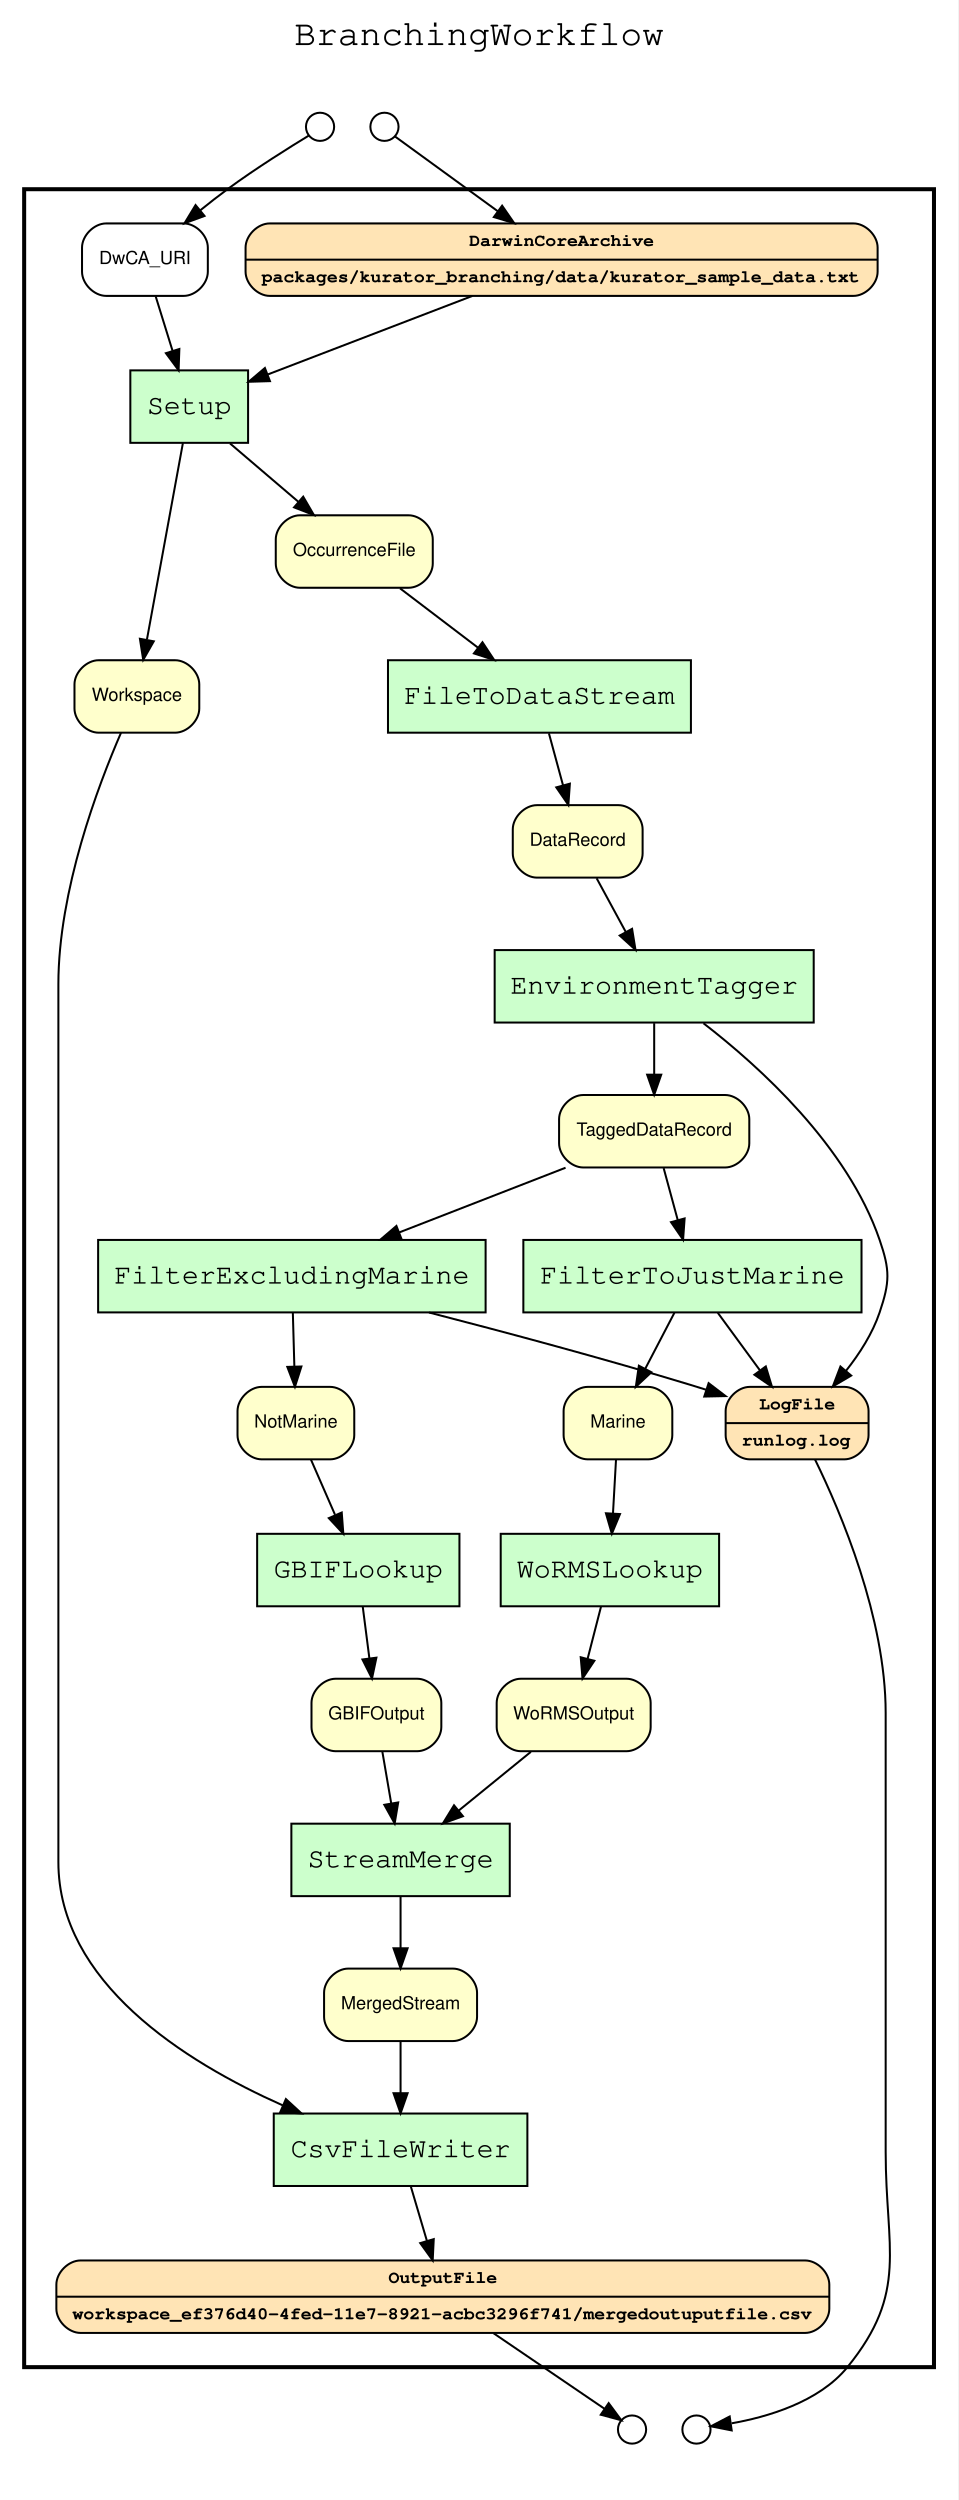
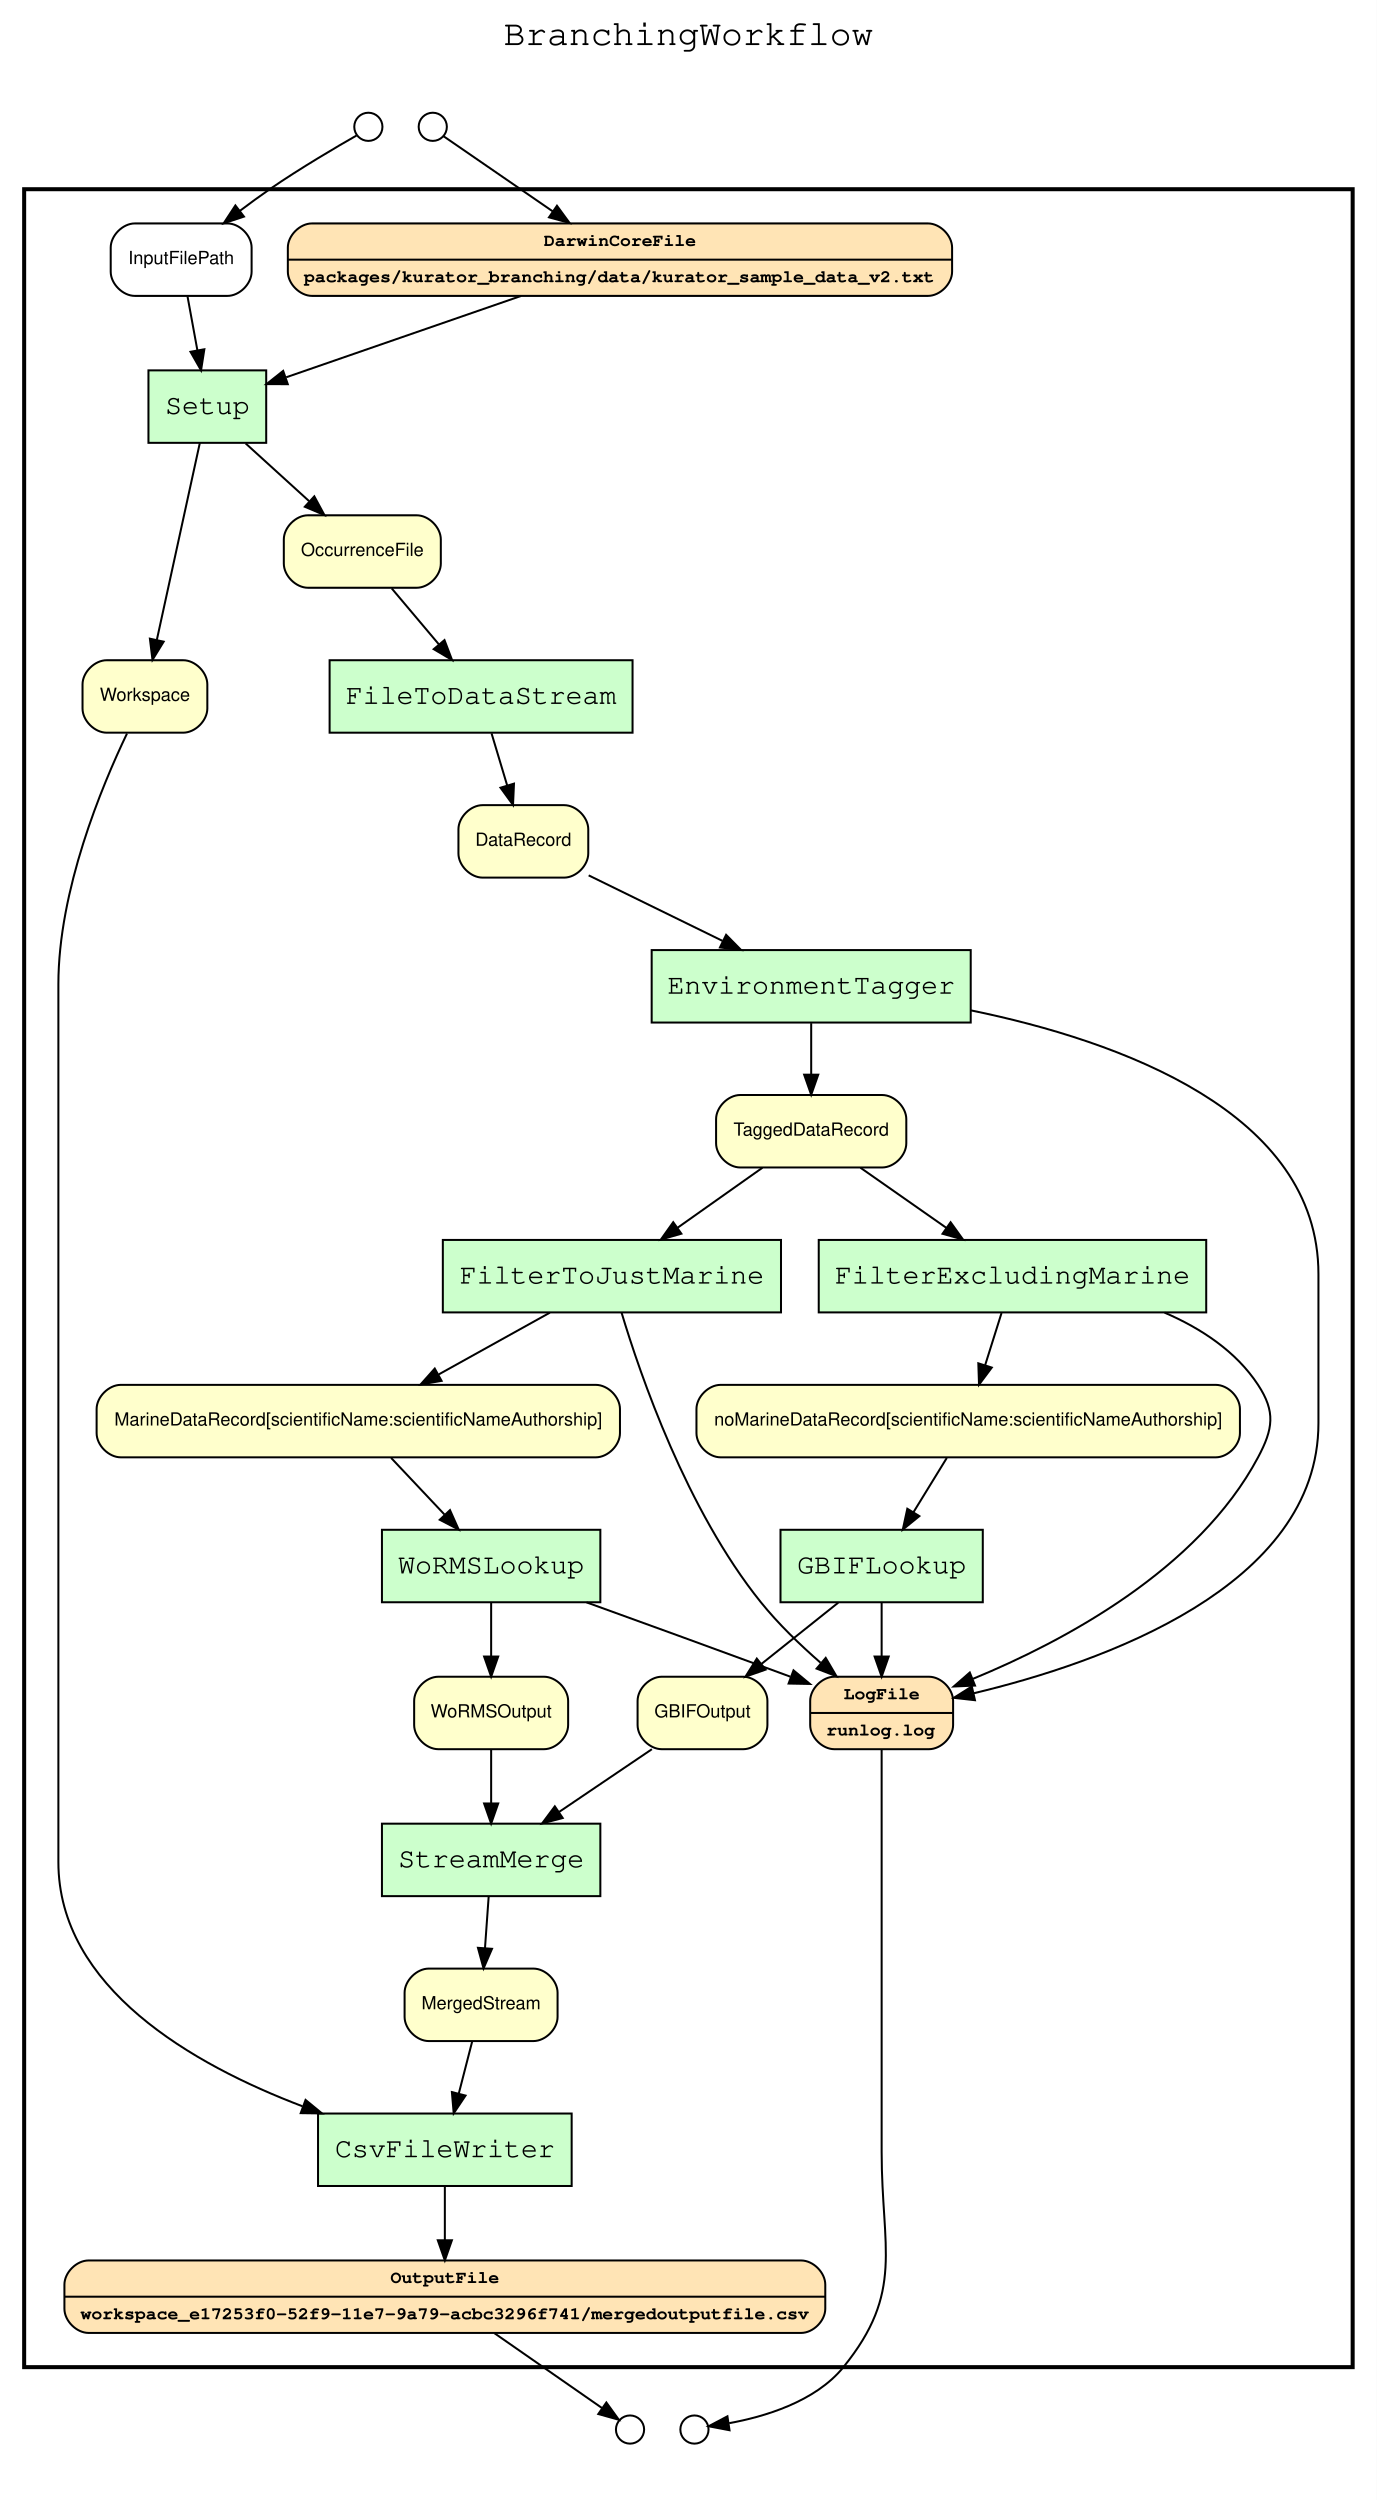
- <svg xmlns="http://www.w3.org/2000/svg" width="476pt" height="1242pt" viewBox="0.00 0.00 476.00 1242.00">
+ <svg xmlns="http://www.w3.org/2000/svg" width="684pt" height="1242pt" viewBox="0.00 0.00 684.00 1242.00">
  <g id="graph0" class="graph" transform="scale(1 1) rotate(0) translate(4 1238)">
-     <polygon fill="white" stroke="none" points="-4,4 -4,-1238 472,-1238 472,4 -4,4" />
-     <text text-anchor="middle" x="234" y="-1215.6" font-family="Courier,monospace" font-size="18.00">BranchingWorkflow</text>
+     <polygon fill="white" stroke="none" points="-4,4 -4,-1238 680,-1238 680,4 -4,4" />
+     <text text-anchor="middle" x="338" y="-1215.6" font-family="Courier,monospace" font-size="18.00">BranchingWorkflow</text>
+     <g id="clust1" class="cluster">
+       <polygon fill="none" stroke="black" stroke-width="2" points="8,-62 8,-1144 668,-1144 668,-62 8,-62" />
+     </g>
+     <g id="clust2" class="cluster">
+       <polygon fill="none" stroke="white" stroke-width="2" points="16,-70 16,-1136 660,-1136 660,-70 16,-70" />
+     </g>
+     <g id="clust3" class="cluster">
+       <polygon fill="none" stroke="white" stroke-width="2" points="156,-1152 156,-1198 234,-1198 234,-1152 156,-1152" />
+     </g>
+     <g id="clust4" class="cluster">
+       <polygon fill="none" stroke="white" stroke-width="2" points="164,-1160 164,-1190 226,-1190 226,-1160 164,-1160" />
+     </g>
    <g id="clust5" class="cluster">
-       <polygon fill="none" stroke="white" stroke-width="2" points="287,-8 287,-54 365,-54 365,-8 287,-8" />
+       <polygon fill="none" stroke="white" stroke-width="2" points="286,-8 286,-54 364,-54 364,-8 286,-8" />
    </g>
    <g id="clust6" class="cluster">
-       <polygon fill="none" stroke="white" stroke-width="2" points="295,-16 295,-46 357,-46 357,-16 295,-16" />
-     </g>
-     <g id="clust1" class="cluster">
-       <polygon fill="none" stroke="black" stroke-width="2" points="8,-62 8,-1144 460,-1144 460,-62 8,-62" />
-     </g>
-     <g id="clust2" class="cluster">
-       <polygon fill="none" stroke="white" stroke-width="2" points="16,-70 16,-1136 452,-1136 452,-70 16,-70" />
-     </g>
-     <g id="clust3" class="cluster">
-       <polygon fill="none" stroke="white" stroke-width="2" points="132,-1152 132,-1198 210,-1198 210,-1152 132,-1152" />
-     </g>
-     <g id="clust4" class="cluster">
-       <polygon fill="none" stroke="white" stroke-width="2" points="140,-1160 140,-1190 202,-1190 202,-1160 140,-1160" />
+       <polygon fill="none" stroke="white" stroke-width="2" points="294,-16 294,-46 356,-46 356,-16 294,-16" />
    </g>
    <g id="node1" class="node">
-       <polygon fill="#ccffcc" stroke="black" points="119.25,-1054 60.75,-1054 60.75,-1018 119.25,-1018 119.25,-1054" />
-       <text text-anchor="middle" x="90" y="-1032.3" font-family="Courier,monospace" font-size="14.00">Setup</text>
+       <polygon fill="#ccffcc" stroke="black" points="128.25,-1054 69.75,-1054 69.75,-1018 128.25,-1018 128.25,-1054" />
+       <text text-anchor="middle" x="99" y="-1032.3" font-family="Courier,monospace" font-size="14.00">Setup</text>
    </g>
    <g id="node11" class="node">
-       <path fill="#ffffcc" stroke="black" d="M83,-910C83,-910 45,-910 45,-910 39,-910 33,-904 33,-898 33,-898 33,-886 33,-886 33,-880 39,-874 45,-874 45,-874 83,-874 83,-874 89,-874 95,-880 95,-886 95,-886 95,-898 95,-898 95,-904 89,-910 83,-910" />
-       <text text-anchor="middle" x="64" y="-889.8" font-family="Helvetica,sans-Serif" font-size="9.00">Workspace</text>
+       <path fill="#ffffcc" stroke="black" d="M87,-910C87,-910 49,-910 49,-910 43,-910 37,-904 37,-898 37,-898 37,-886 37,-886 37,-880 43,-874 49,-874 49,-874 87,-874 87,-874 93,-874 99,-880 99,-886 99,-886 99,-898 99,-898 99,-904 93,-910 87,-910" />
+       <text text-anchor="middle" x="68" y="-889.8" font-family="Helvetica,sans-Serif" font-size="9.00">Workspace</text>
    </g>
    <g id="edge13" class="edge">
-       <path fill="none" stroke="black" d="M86.864,-1017.87C82.433,-993.67 74.292,-949.211 69.016,-920.393" />
-       <polygon fill="black" stroke="black" points="72.391,-919.395 67.147,-910.189 65.506,-920.656 72.391,-919.395" />
+       <path fill="none" stroke="black" d="M95.261,-1017.87C89.954,-993.564 80.186,-948.819 73.897,-920.013" />
+       <polygon fill="black" stroke="black" points="77.305,-919.213 71.753,-910.189 70.466,-920.706 77.305,-919.213" />
    </g>
    <g id="node12" class="node">
-       <path fill="#ffffcc" stroke="black" d="M199,-982C199,-982 145,-982 145,-982 139,-982 133,-976 133,-970 133,-970 133,-958 133,-958 133,-952 139,-946 145,-946 145,-946 199,-946 199,-946 205,-946 211,-952 211,-958 211,-958 211,-970 211,-970 211,-976 205,-982 199,-982" />
-       <text text-anchor="middle" x="172" y="-961.8" font-family="Helvetica,sans-Serif" font-size="9.00">OccurrenceFile</text>
+       <path fill="#ffffcc" stroke="black" d="M203,-982C203,-982 149,-982 149,-982 143,-982 137,-976 137,-970 137,-970 137,-958 137,-958 137,-952 143,-946 149,-946 149,-946 203,-946 203,-946 209,-946 215,-952 215,-958 215,-958 215,-970 215,-970 215,-976 209,-982 203,-982" />
+       <text text-anchor="middle" x="176" y="-961.8" font-family="Helvetica,sans-Serif" font-size="9.00">OccurrenceFile</text>
    </g>
    <g id="edge14" class="edge">
-       <path fill="none" stroke="black" d="M110.27,-1017.7C120.498,-1008.97 133.061,-998.24 144.178,-988.75" />
-       <polygon fill="black" stroke="black" points="146.63,-991.259 151.963,-982.104 142.085,-985.935 146.63,-991.259" />
+       <path fill="none" stroke="black" d="M118.034,-1017.7C127.545,-1009.05 139.207,-998.449 149.57,-989.027" />
+       <polygon fill="black" stroke="black" points="152.14,-991.421 157.185,-982.104 147.431,-986.241 152.14,-991.421" />
    </g>
    <g id="node2" class="node">
-       <polygon fill="#ccffcc" stroke="black" points="339.25,-910 188.75,-910 188.75,-874 339.25,-874 339.25,-910" />
-       <text text-anchor="middle" x="264" y="-888.3" font-family="Courier,monospace" font-size="14.00">FileToDataStream</text>
+       <polygon fill="#ccffcc" stroke="black" points="310.25,-910 159.75,-910 159.75,-874 310.25,-874 310.25,-910" />
+       <text text-anchor="middle" x="235" y="-888.3" font-family="Courier,monospace" font-size="14.00">FileToDataStream</text>
    </g>
    <g id="node13" class="node">
-       <path fill="#ffffcc" stroke="black" d="M303.25,-838C303.25,-838 262.75,-838 262.75,-838 256.75,-838 250.75,-832 250.75,-826 250.75,-826 250.75,-814 250.75,-814 250.75,-808 256.75,-802 262.75,-802 262.75,-802 303.25,-802 303.25,-802 309.25,-802 315.25,-808 315.25,-814 315.25,-814 315.25,-826 315.25,-826 315.25,-832 309.25,-838 303.25,-838" />
-       <text text-anchor="middle" x="283" y="-817.8" font-family="Helvetica,sans-Serif" font-size="9.00">DataRecord</text>
+       <path fill="#ffffcc" stroke="black" d="M276.25,-838C276.25,-838 235.75,-838 235.75,-838 229.75,-838 223.75,-832 223.75,-826 223.75,-826 223.75,-814 223.75,-814 223.75,-808 229.75,-802 235.75,-802 235.75,-802 276.25,-802 276.25,-802 282.25,-802 288.25,-808 288.25,-814 288.25,-814 288.25,-826 288.25,-826 288.25,-832 282.25,-838 276.25,-838" />
+       <text text-anchor="middle" x="256" y="-817.8" font-family="Helvetica,sans-Serif" font-size="9.00">DataRecord</text>
    </g>
    <g id="edge15" class="edge">
-       <path fill="none" stroke="black" d="M268.697,-873.697C270.813,-865.898 273.362,-856.509 275.718,-847.829" />
-       <polygon fill="black" stroke="black" points="279.116,-848.672 278.357,-838.104 272.36,-846.838 279.116,-848.672" />
+       <path fill="none" stroke="black" d="M240.191,-873.697C242.531,-865.898 245.347,-856.509 247.951,-847.829" />
+       <polygon fill="black" stroke="black" points="251.348,-848.688 250.869,-838.104 244.643,-846.677 251.348,-848.688" />
    </g>
    <g id="node3" class="node">
-       <polygon fill="#ccffcc" stroke="black" points="400.25,-766 241.75,-766 241.75,-730 400.25,-730 400.25,-766" />
-       <text text-anchor="middle" x="321" y="-744.3" font-family="Courier,monospace" font-size="14.00">EnvironmentTagger</text>
+       <polygon fill="#ccffcc" stroke="black" points="478.25,-766 319.75,-766 319.75,-730 478.25,-730 478.25,-766" />
+       <text text-anchor="middle" x="399" y="-744.3" font-family="Courier,monospace" font-size="14.00">EnvironmentTagger</text>
    </g>
    <g id="node14" class="node">
-       <path fill="#ffffcc" stroke="black" d="M356.25,-694C356.25,-694 285.75,-694 285.75,-694 279.75,-694 273.75,-688 273.75,-682 273.75,-682 273.75,-670 273.75,-670 273.75,-664 279.75,-658 285.75,-658 285.75,-658 356.25,-658 356.25,-658 362.25,-658 368.25,-664 368.25,-670 368.25,-670 368.25,-682 368.25,-682 368.25,-688 362.25,-694 356.25,-694" />
-       <text text-anchor="middle" x="321" y="-673.8" font-family="Helvetica,sans-Serif" font-size="9.00">TaggedDataRecord</text>
+       <path fill="#ffffcc" stroke="black" d="M434.25,-694C434.25,-694 363.75,-694 363.75,-694 357.75,-694 351.75,-688 351.75,-682 351.75,-682 351.75,-670 351.75,-670 351.75,-664 357.75,-658 363.75,-658 363.75,-658 434.25,-658 434.25,-658 440.25,-658 446.25,-664 446.25,-670 446.25,-670 446.25,-682 446.25,-682 446.25,-688 440.25,-694 434.25,-694" />
+       <text text-anchor="middle" x="399" y="-673.8" font-family="Helvetica,sans-Serif" font-size="9.00">TaggedDataRecord</text>
    </g>
    <g id="edge17" class="edge">
-       <path fill="none" stroke="black" d="M321,-729.697C321,-721.983 321,-712.712 321,-704.112" />
-       <polygon fill="black" stroke="black" points="324.5,-704.104 321,-694.104 317.5,-704.104 324.5,-704.104" />
+       <path fill="none" stroke="black" d="M399,-729.697C399,-721.983 399,-712.712 399,-704.112" />
+       <polygon fill="black" stroke="black" points="402.5,-704.104 399,-694.104 395.5,-704.104 402.5,-704.104" />
    </g>
    <g id="node20" class="node">
-       <path fill="#ffe4b5" stroke="black" d="M368.5,-513C368.5,-513 415.5,-513 415.5,-513 421.5,-513 427.5,-519 427.5,-525 427.5,-525 427.5,-537 427.5,-537 427.5,-543 421.5,-549 415.5,-549 415.5,-549 368.5,-549 368.5,-549 362.5,-549 356.5,-543 356.5,-537 356.5,-537 356.5,-525 356.5,-525 356.5,-519 362.5,-513 368.5,-513" />
-       <text text-anchor="middle" x="392" y="-537.8" font-family="Courier,monospace" font-weight="bold" font-size="9.00">LogFile</text>
-       <polyline fill="none" stroke="black" points="356.5,-531 427.5,-531 " />
-       <text text-anchor="start" x="364.5" y="-519.8" font-family="Courier,monospace" font-weight="bold" font-size="9.00">runlog.log</text>
+       <path fill="#ffe4b5" stroke="black" d="M410.5,-369C410.5,-369 457.5,-369 457.5,-369 463.5,-369 469.5,-375 469.5,-381 469.5,-381 469.5,-393 469.5,-393 469.5,-399 463.5,-405 457.5,-405 457.5,-405 410.5,-405 410.5,-405 404.5,-405 398.5,-399 398.5,-393 398.5,-393 398.5,-381 398.5,-381 398.5,-375 404.5,-369 410.5,-369" />
+       <text text-anchor="middle" x="434" y="-393.8" font-family="Courier,monospace" font-weight="bold" font-size="9.00">LogFile</text>
+       <polyline fill="none" stroke="black" points="398.5,-387 469.5,-387 " />
+       <text text-anchor="start" x="406.5" y="-375.8" font-family="Courier,monospace" font-weight="bold" font-size="9.00">runlog.log</text>
    </g>
    <g id="edge16" class="edge">
-       <path fill="none" stroke="black" d="M345.477,-729.641C373.327,-708.134 417.019,-668.578 433,-622 438.193,-606.866 438.104,-601.164 433,-586 429.471,-575.517 423.009,-565.454 416.242,-556.915" />
-       <polygon fill="black" stroke="black" points="418.875,-554.609 409.747,-549.232 413.53,-559.128 418.875,-554.609" />
+       <path fill="none" stroke="black" d="M478.388,-736.039C552.255,-720.841 651,-685.474 651,-605 651,-605 651,-605 651,-531 651,-449.629 543.299,-411.936 479.647,-396.765" />
+       <polygon fill="black" stroke="black" points="480.362,-393.338 469.833,-394.52 478.801,-400.162 480.362,-393.338" />
    </g>
    <g id="node4" class="node">
-       <polygon fill="#ccffcc" stroke="black" points="424,-622 256,-622 256,-586 424,-586 424,-622" />
-       <text text-anchor="middle" x="340" y="-600.3" font-family="Courier,monospace" font-size="14.00">FilterToJustMarine</text>
+       <polygon fill="#ccffcc" stroke="black" points="384,-622 216,-622 216,-586 384,-586 384,-622" />
+       <text text-anchor="middle" x="300" y="-600.3" font-family="Courier,monospace" font-size="14.00">FilterToJustMarine</text>
    </g>
    <g id="node15" class="node">
-       <path fill="#ffffcc" stroke="black" d="M318,-549C318,-549 288,-549 288,-549 282,-549 276,-543 276,-537 276,-537 276,-525 276,-525 276,-519 282,-513 288,-513 288,-513 318,-513 318,-513 324,-513 330,-519 330,-525 330,-525 330,-537 330,-537 330,-543 324,-549 318,-549" />
-       <text text-anchor="middle" x="303" y="-528.8" font-family="Helvetica,sans-Serif" font-size="9.00">Marine</text>
+       <path fill="#ffffcc" stroke="black" d="M292,-550C292,-550 56,-550 56,-550 50,-550 44,-544 44,-538 44,-538 44,-526 44,-526 44,-520 50,-514 56,-514 56,-514 292,-514 292,-514 298,-514 304,-520 304,-526 304,-526 304,-538 304,-538 304,-544 298,-550 292,-550" />
+       <text text-anchor="middle" x="174" y="-529.8" font-family="Helvetica,sans-Serif" font-size="9.00">MarineDataRecord[scientificName:scientificNameAuthorship]</text>
    </g>
    <g id="edge19" class="edge">
-       <path fill="none" stroke="black" d="M331.043,-585.813C326.68,-577.441 321.342,-567.197 316.499,-557.903" />
-       <polygon fill="black" stroke="black" points="319.599,-556.279 311.874,-549.029 313.392,-559.514 319.599,-556.279" />
+       <path fill="none" stroke="black" d="M269.177,-585.876C252.55,-576.639 231.835,-565.131 213.981,-555.212" />
+       <polygon fill="black" stroke="black" points="215.383,-551.987 204.942,-550.19 211.983,-558.106 215.383,-551.987" />
    </g>
    <g id="edge18" class="edge">
-       <path fill="none" stroke="black" d="M352.588,-585.813C358.847,-577.266 366.535,-566.769 373.454,-557.323" />
-       <polygon fill="black" stroke="black" points="376.443,-559.165 379.528,-549.029 370.796,-555.028 376.443,-559.165" />
+       <path fill="none" stroke="black" d="M304.763,-585.984C314.097,-554.863 337.154,-487.768 374,-442 382.668,-431.233 393.563,-420.747 403.683,-411.923" />
+       <polygon fill="black" stroke="black" points="406.213,-414.367 411.575,-405.23 401.685,-409.029 406.213,-414.367" />
    </g>
    <g id="node5" class="node">
-       <polygon fill="#ccffcc" stroke="black" points="237.25,-622 44.75,-622 44.75,-586 237.25,-586 237.25,-622" />
-       <text text-anchor="middle" x="141" y="-600.3" font-family="Courier,monospace" font-size="14.00">FilterExcludingMarine</text>
+       <polygon fill="#ccffcc" stroke="black" points="595.25,-622 402.75,-622 402.75,-586 595.25,-586 595.25,-622" />
+       <text text-anchor="middle" x="499" y="-600.3" font-family="Courier,monospace" font-size="14.00">FilterExcludingMarine</text>
    </g>
    <g id="node16" class="node">
-       <path fill="#ffffcc" stroke="black" d="M160,-549C160,-549 126,-549 126,-549 120,-549 114,-543 114,-537 114,-537 114,-525 114,-525 114,-519 120,-513 126,-513 126,-513 160,-513 160,-513 166,-513 172,-519 172,-525 172,-525 172,-537 172,-537 172,-543 166,-549 160,-549" />
-       <text text-anchor="middle" x="143" y="-528.8" font-family="Helvetica,sans-Serif" font-size="9.00">NotMarine</text>
+       <path fill="#ffffcc" stroke="black" d="M600,-550C600,-550 354,-550 354,-550 348,-550 342,-544 342,-538 342,-538 342,-526 342,-526 342,-520 348,-514 354,-514 354,-514 600,-514 600,-514 606,-514 612,-520 612,-526 612,-526 612,-538 612,-538 612,-544 606,-550 600,-550" />
+       <text text-anchor="middle" x="477" y="-529.8" font-family="Helvetica,sans-Serif" font-size="9.00">noMarineDataRecord[scientificName:scientificNameAuthorship]</text>
    </g>
    <g id="edge21" class="edge">
-       <path fill="none" stroke="black" d="M141.484,-585.813C141.71,-577.789 141.985,-568.047 142.237,-559.069" />
-       <polygon fill="black" stroke="black" points="145.737,-559.123 142.52,-549.029 138.74,-558.926 145.737,-559.123" />
+       <path fill="none" stroke="black" d="M493.562,-585.697C491.111,-577.898 488.16,-568.509 485.432,-559.829" />
+       <polygon fill="black" stroke="black" points="488.713,-558.595 482.376,-550.104 482.035,-560.694 488.713,-558.595" />
    </g>
    <g id="edge20" class="edge">
-       <path fill="none" stroke="black" d="M209.126,-585.946C247.457,-576.056 296.093,-563.013 339,-550 341.57,-549.22 344.204,-548.399 346.856,-547.555" />
-       <polygon fill="black" stroke="black" points="348.042,-550.85 356.468,-544.426 345.875,-544.193 348.042,-550.85" />
+       <path fill="none" stroke="black" d="M574.537,-585.895C592.766,-578.037 610.108,-566.607 621,-550 629.775,-536.621 628.515,-528.125 621,-514 591.279,-458.137 524.539,-422.585 479.376,-403.967" />
+       <polygon fill="black" stroke="black" points="480.391,-400.603 469.806,-400.141 477.792,-407.103 480.391,-400.603" />
    </g>
    <g id="node6" class="node">
-       <polygon fill="#ccffcc" stroke="black" points="353.25,-476 244.75,-476 244.75,-440 353.25,-440 353.25,-476" />
-       <text text-anchor="middle" x="299" y="-454.3" font-family="Courier,monospace" font-size="14.00">WoRMSLookup</text>
+       <polygon fill="#ccffcc" stroke="black" points="294.25,-478 185.75,-478 185.75,-442 294.25,-442 294.25,-478" />
+       <text text-anchor="middle" x="240" y="-456.3" font-family="Courier,monospace" font-size="14.00">WoRMSLookup</text>
    </g>
    <g id="node17" class="node">
-       <path fill="#ffffcc" stroke="black" d="M307.25,-404C307.25,-404 254.75,-404 254.75,-404 248.75,-404 242.75,-398 242.75,-392 242.75,-392 242.75,-380 242.75,-380 242.75,-374 248.75,-368 254.75,-368 254.75,-368 307.25,-368 307.25,-368 313.25,-368 319.25,-374 319.25,-380 319.25,-380 319.25,-392 319.25,-392 319.25,-398 313.25,-404 307.25,-404" />
-       <text text-anchor="middle" x="281" y="-383.8" font-family="Helvetica,sans-Serif" font-size="9.00">WoRMSOutput</text>
+       <path fill="#ffffcc" stroke="black" d="M266.25,-405C266.25,-405 213.75,-405 213.75,-405 207.75,-405 201.75,-399 201.75,-393 201.75,-393 201.75,-381 201.75,-381 201.75,-375 207.75,-369 213.75,-369 213.75,-369 266.25,-369 266.25,-369 272.25,-369 278.25,-375 278.25,-381 278.25,-381 278.25,-393 278.25,-393 278.25,-399 272.25,-405 266.25,-405" />
+       <text text-anchor="middle" x="240" y="-384.8" font-family="Helvetica,sans-Serif" font-size="9.00">WoRMSOutput</text>
+     </g>
+     <g id="edge23" class="edge">
+       <path fill="none" stroke="black" d="M240,-441.813C240,-433.789 240,-424.047 240,-415.069" />
+       <polygon fill="black" stroke="black" points="243.5,-415.029 240,-405.029 236.5,-415.029 243.5,-415.029" />
    </g>
    <g id="edge22" class="edge">
-       <path fill="none" stroke="black" d="M294.551,-439.697C292.545,-431.898 290.131,-422.509 287.899,-413.829" />
-       <polygon fill="black" stroke="black" points="291.278,-412.918 285.398,-404.104 284.499,-414.661 291.278,-412.918" />
+       <path fill="none" stroke="black" d="M287.388,-441.94C315.977,-431.613 353.112,-418.135 386,-406 386.877,-405.676 387.762,-405.349 388.654,-405.019" />
+       <polygon fill="black" stroke="black" points="390.212,-408.174 398.367,-401.41 387.774,-401.612 390.212,-408.174" />
    </g>
    <g id="node7" class="node">
-       <polygon fill="#ccffcc" stroke="black" points="224.25,-476 123.75,-476 123.75,-440 224.25,-440 224.25,-476" />
-       <text text-anchor="middle" x="174" y="-454.3" font-family="Courier,monospace" font-size="14.00">GBIFLookup</text>
+       <polygon fill="#ccffcc" stroke="black" points="484.25,-478 383.75,-478 383.75,-442 484.25,-442 484.25,-478" />
+       <text text-anchor="middle" x="434" y="-456.3" font-family="Courier,monospace" font-size="14.00">GBIFLookup</text>
    </g>
    <g id="node18" class="node">
-       <path fill="#ffffcc" stroke="black" d="M203.25,-404C203.25,-404 162.75,-404 162.75,-404 156.75,-404 150.75,-398 150.75,-392 150.75,-392 150.75,-380 150.75,-380 150.75,-374 156.75,-368 162.75,-368 162.75,-368 203.25,-368 203.25,-368 209.25,-368 215.25,-374 215.25,-380 215.25,-380 215.25,-392 215.25,-392 215.25,-398 209.25,-404 203.25,-404" />
-       <text text-anchor="middle" x="183" y="-383.8" font-family="Helvetica,sans-Serif" font-size="9.00">GBIFOutput</text>
-     </g>
-     <g id="edge23" class="edge">
-       <path fill="none" stroke="black" d="M176.225,-439.697C177.217,-431.983 178.408,-422.712 179.514,-414.112" />
-       <polygon fill="black" stroke="black" points="182.997,-414.469 180.801,-404.104 176.054,-413.576 182.997,-414.469" />
+       <path fill="#ffffcc" stroke="black" d="M365.25,-405C365.25,-405 324.75,-405 324.75,-405 318.75,-405 312.75,-399 312.75,-393 312.75,-393 312.75,-381 312.75,-381 312.75,-375 318.75,-369 324.75,-369 324.75,-369 365.25,-369 365.25,-369 371.25,-369 377.25,-375 377.25,-381 377.25,-381 377.25,-393 377.25,-393 377.25,-399 371.25,-405 365.25,-405" />
+       <text text-anchor="middle" x="345" y="-384.8" font-family="Helvetica,sans-Serif" font-size="9.00">GBIFOutput</text>
+     </g>
+     <g id="edge25" class="edge">
+       <path fill="none" stroke="black" d="M412.456,-441.813C400.977,-432.656 386.692,-421.26 374.227,-411.316" />
+       <polygon fill="black" stroke="black" points="376.346,-408.529 366.346,-405.029 371.981,-414.001 376.346,-408.529" />
+     </g>
+     <g id="edge24" class="edge">
+       <path fill="none" stroke="black" d="M434,-441.813C434,-433.789 434,-424.047 434,-415.069" />
+       <polygon fill="black" stroke="black" points="437.5,-415.029 434,-405.029 430.5,-415.029 437.5,-415.029" />
    </g>
    <g id="node8" class="node">
-       <polygon fill="#ccffcc" stroke="black" points="249.25,-332 140.75,-332 140.75,-296 249.25,-296 249.25,-332" />
-       <text text-anchor="middle" x="195" y="-310.3" font-family="Courier,monospace" font-size="14.00">StreamMerge</text>
+       <polygon fill="#ccffcc" stroke="black" points="294.25,-332 185.75,-332 185.75,-296 294.25,-296 294.25,-332" />
+       <text text-anchor="middle" x="240" y="-310.3" font-family="Courier,monospace" font-size="14.00">StreamMerge</text>
    </g>
    <g id="node19" class="node">
-       <path fill="#ffffcc" stroke="black" d="M221,-260C221,-260 169,-260 169,-260 163,-260 157,-254 157,-248 157,-248 157,-236 157,-236 157,-230 163,-224 169,-224 169,-224 221,-224 221,-224 227,-224 233,-230 233,-236 233,-236 233,-248 233,-248 233,-254 227,-260 221,-260" />
-       <text text-anchor="middle" x="195" y="-239.8" font-family="Helvetica,sans-Serif" font-size="9.00">MergedStream</text>
-     </g>
-     <g id="edge24" class="edge">
-       <path fill="none" stroke="black" d="M195,-295.697C195,-287.983 195,-278.712 195,-270.112" />
-       <polygon fill="black" stroke="black" points="198.5,-270.104 195,-260.104 191.5,-270.104 198.5,-270.104" />
+       <path fill="#ffffcc" stroke="black" d="M261,-260C261,-260 209,-260 209,-260 203,-260 197,-254 197,-248 197,-248 197,-236 197,-236 197,-230 203,-224 209,-224 209,-224 261,-224 261,-224 267,-224 273,-230 273,-236 273,-236 273,-248 273,-248 273,-254 267,-260 261,-260" />
+       <text text-anchor="middle" x="235" y="-239.8" font-family="Helvetica,sans-Serif" font-size="9.00">MergedStream</text>
+     </g>
+     <g id="edge26" class="edge">
+       <path fill="none" stroke="black" d="M238.764,-295.697C238.213,-287.983 237.551,-278.712 236.937,-270.112" />
+       <polygon fill="black" stroke="black" points="240.425,-269.83 236.222,-260.104 233.443,-270.328 240.425,-269.83" />
    </g>
    <g id="node9" class="node">
-       <polygon fill="#ccffcc" stroke="black" points="258,-188 132,-188 132,-152 258,-152 258,-188" />
-       <text text-anchor="middle" x="195" y="-166.3" font-family="Courier,monospace" font-size="14.00">CsvFileWriter</text>
+       <polygon fill="#ccffcc" stroke="black" points="280,-188 154,-188 154,-152 280,-152 280,-188" />
+       <text text-anchor="middle" x="217" y="-166.3" font-family="Courier,monospace" font-size="14.00">CsvFileWriter</text>
    </g>
    <g id="node21" class="node">
-       <path fill="#ffe4b5" stroke="black" d="M36,-79C36,-79 396,-79 396,-79 402,-79 408,-85 408,-91 408,-91 408,-103 408,-103 408,-109 402,-115 396,-115 396,-115 36,-115 36,-115 30,-115 24,-109 24,-103 24,-103 24,-91 24,-91 24,-85 30,-79 36,-79" />
-       <text text-anchor="middle" x="216" y="-103.8" font-family="Courier,monospace" font-weight="bold" font-size="9.00">OutputFile</text>
-       <polyline fill="none" stroke="black" points="24,-97 408,-97 " />
-       <text text-anchor="start" x="32" y="-85.8" font-family="Courier,monospace" font-weight="bold" font-size="9.00">workspace_ef376d40-4fed-11e7-8921-acbc3296f741/mergedoutuputfile.csv</text>
-     </g>
-     <g id="edge25" class="edge">
-       <path fill="none" stroke="black" d="M200.084,-151.813C202.482,-143.702 205.401,-133.836 208.08,-124.777" />
-       <polygon fill="black" stroke="black" points="211.483,-125.611 210.963,-115.029 204.771,-123.625 211.483,-125.611" />
+       <path fill="#ffe4b5" stroke="black" d="M40,-79C40,-79 394,-79 394,-79 400,-79 406,-85 406,-91 406,-91 406,-103 406,-103 406,-109 400,-115 394,-115 394,-115 40,-115 40,-115 34,-115 28,-109 28,-103 28,-103 28,-91 28,-91 28,-85 34,-79 40,-79" />
+       <text text-anchor="middle" x="217" y="-103.8" font-family="Courier,monospace" font-weight="bold" font-size="9.00">OutputFile</text>
+       <polyline fill="none" stroke="black" points="28,-97 406,-97 " />
+       <text text-anchor="start" x="36" y="-85.8" font-family="Courier,monospace" font-weight="bold" font-size="9.00">workspace_e17253f0-52f9-11e7-9a79-acbc3296f741/mergedoutputfile.csv</text>
+     </g>
+     <g id="edge27" class="edge">
+       <path fill="none" stroke="black" d="M217,-151.813C217,-143.789 217,-134.047 217,-125.069" />
+       <polygon fill="black" stroke="black" points="220.5,-125.029 217,-115.029 213.5,-125.029 220.5,-125.029" />
    </g>
    <g id="node10" class="node">
-       <path fill="#ffe4b5" stroke="black" d="M130,-1091C130,-1091 420,-1091 420,-1091 426,-1091 432,-1097 432,-1103 432,-1103 432,-1115 432,-1115 432,-1121 426,-1127 420,-1127 420,-1127 130,-1127 130,-1127 124,-1127 118,-1121 118,-1115 118,-1115 118,-1103 118,-1103 118,-1097 124,-1091 130,-1091" />
-       <text text-anchor="middle" x="275" y="-1115.8" font-family="Courier,monospace" font-weight="bold" font-size="9.00">DarwinCoreArchive</text>
-       <polyline fill="none" stroke="black" points="118,-1109 432,-1109 " />
-       <text text-anchor="start" x="126" y="-1097.8" font-family="Courier,monospace" font-weight="bold" font-size="9.00">packages/kurator_branching/data/kurator_sample_data.txt</text>
+       <path fill="#ffe4b5" stroke="black" d="M151,-1091C151,-1091 457,-1091 457,-1091 463,-1091 469,-1097 469,-1103 469,-1103 469,-1115 469,-1115 469,-1121 463,-1127 457,-1127 457,-1127 151,-1127 151,-1127 145,-1127 139,-1121 139,-1115 139,-1115 139,-1103 139,-1103 139,-1097 145,-1091 151,-1091" />
+       <text text-anchor="middle" x="304" y="-1115.8" font-family="Courier,monospace" font-weight="bold" font-size="9.00">DarwinCoreFile</text>
+       <polyline fill="none" stroke="black" points="139,-1109 469,-1109 " />
+       <text text-anchor="start" x="147" y="-1097.8" font-family="Courier,monospace" font-weight="bold" font-size="9.00">packages/kurator_branching/data/kurator_sample_data_v2.txt</text>
    </g>
    <g id="edge2" class="edge">
-       <path fill="none" stroke="black" d="M230.688,-1090.99C199.763,-1079.13 158.869,-1063.43 129.145,-1052.02" />
-       <polygon fill="black" stroke="black" points="130.113,-1048.65 119.523,-1048.33 127.605,-1055.18 130.113,-1048.65" />
+       <path fill="none" stroke="black" d="M254.897,-1090.99C219.151,-1078.61 171.383,-1062.07 138.184,-1050.57" />
+       <polygon fill="black" stroke="black" points="138.972,-1047.14 128.377,-1047.17 136.681,-1053.75 138.972,-1047.14" />
    </g>
    <g id="edge3" class="edge">
-       <path fill="none" stroke="black" d="M56.108,-873.928C44.712,-847.671 25,-795.53 25,-749 25,-749 25,-749 25,-313 25,-253.39 87.329,-213.906 136.505,-192.03" />
-       <polygon fill="black" stroke="black" points="138.026,-195.186 145.829,-188.019 135.26,-188.756 138.026,-195.186" />
+       <path fill="none" stroke="black" d="M59.09,-873.582C46.495,-847.303 25,-795.623 25,-749 25,-749 25,-749 25,-313 25,-250.52 91.536,-212.392 146.272,-191.598" />
+       <polygon fill="black" stroke="black" points="147.801,-194.765 155.986,-188.038 145.392,-188.192 147.801,-194.765" />
    </g>
    <g id="edge4" class="edge">
-       <path fill="none" stroke="black" d="M194.742,-945.697C206.44,-936.796 220.861,-925.823 233.51,-916.199" />
-       <polygon fill="black" stroke="black" points="235.681,-918.945 241.52,-910.104 231.442,-913.374 235.681,-918.945" />
+       <path fill="none" stroke="black" d="M190.584,-945.697C197.658,-937.305 206.283,-927.07 214.045,-917.861" />
+       <polygon fill="black" stroke="black" points="216.815,-920.006 220.583,-910.104 211.463,-915.495 216.815,-920.006" />
    </g>
    <g id="edge5" class="edge">
-       <path fill="none" stroke="black" d="M292.393,-801.697C296.765,-793.644 302.057,-783.894 306.895,-774.982" />
-       <polygon fill="black" stroke="black" points="310.02,-776.563 311.715,-766.104 303.868,-773.223 310.02,-776.563" />
+       <path fill="none" stroke="black" d="M288.449,-803.116C308.117,-793.488 333.472,-781.076 354.938,-770.569" />
+       <polygon fill="black" stroke="black" points="356.738,-773.584 364.181,-766.044 353.661,-767.297 356.738,-773.584" />
    </g>
    <g id="edge6" class="edge">
-       <path fill="none" stroke="black" d="M325.697,-657.697C327.813,-649.898 330.362,-640.509 332.718,-631.829" />
-       <polygon fill="black" stroke="black" points="336.116,-632.672 335.357,-622.104 329.36,-630.838 336.116,-632.672" />
+       <path fill="none" stroke="black" d="M374.782,-657.876C362.077,-648.893 346.336,-637.763 332.577,-628.034" />
+       <polygon fill="black" stroke="black" points="334.497,-625.105 324.311,-622.19 330.456,-630.821 334.497,-625.105" />
    </g>
    <g id="edge7" class="edge">
-       <path fill="none" stroke="black" d="M276.967,-657.876C252.032,-648.179 220.662,-635.98 194.338,-625.743" />
-       <polygon fill="black" stroke="black" points="195.479,-622.431 184.89,-622.068 192.941,-628.955 195.479,-622.431" />
+       <path fill="none" stroke="black" d="M423.463,-657.876C436.296,-648.893 452.196,-637.763 466.094,-628.034" />
+       <polygon fill="black" stroke="black" points="468.258,-630.792 474.443,-622.19 464.244,-625.057 468.258,-630.792" />
    </g>
    <g id="edge8" class="edge">
-       <path fill="none" stroke="black" d="M302.032,-512.813C301.58,-504.789 301.031,-495.047 300.525,-486.069" />
-       <polygon fill="black" stroke="black" points="304.016,-485.816 299.959,-476.029 297.027,-486.21 304.016,-485.816" />
+       <path fill="none" stroke="black" d="M190.315,-513.697C198.307,-505.22 208.072,-494.864 216.822,-485.583" />
+       <polygon fill="black" stroke="black" points="219.559,-487.781 223.873,-478.104 214.466,-482.979 219.559,-487.781" />
    </g>
    <g id="edge9" class="edge">
-       <path fill="none" stroke="black" d="M150.504,-512.813C154.084,-504.615 158.446,-494.623 162.436,-485.485" />
-       <polygon fill="black" stroke="black" points="165.771,-486.594 166.565,-476.029 159.356,-483.793 165.771,-486.594" />
+       <path fill="none" stroke="black" d="M466.371,-513.697C461.372,-505.559 455.309,-495.689 449.788,-486.701" />
+       <polygon fill="black" stroke="black" points="452.723,-484.793 444.507,-478.104 446.759,-488.457 452.723,-484.793" />
    </g>
    <g id="edge10" class="edge">
-       <path fill="none" stroke="black" d="M259.742,-367.697C248.911,-358.881 235.582,-348.032 223.84,-338.474" />
-       <polygon fill="black" stroke="black" points="225.979,-335.703 216.014,-332.104 221.56,-341.132 225.979,-335.703" />
+       <path fill="none" stroke="black" d="M240,-368.813C240,-360.789 240,-351.047 240,-342.069" />
+       <polygon fill="black" stroke="black" points="243.5,-342.029 240,-332.029 236.5,-342.029 243.5,-342.029" />
    </g>
    <g id="edge11" class="edge">
-       <path fill="none" stroke="black" d="M185.966,-367.697C187.289,-359.983 188.878,-350.712 190.352,-342.112" />
-       <polygon fill="black" stroke="black" points="193.828,-342.552 192.068,-332.104 186.928,-341.369 193.828,-342.552" />
+       <path fill="none" stroke="black" d="M319.85,-368.994C306.055,-359.666 288.765,-347.974 273.804,-337.858" />
+       <polygon fill="black" stroke="black" points="275.553,-334.816 265.309,-332.114 271.632,-340.614 275.553,-334.816" />
    </g>
    <g id="edge12" class="edge">
-       <path fill="none" stroke="black" d="M195,-223.697C195,-215.983 195,-206.712 195,-198.112" />
-       <polygon fill="black" stroke="black" points="198.5,-198.104 195,-188.104 191.5,-198.104 198.5,-198.104" />
+       <path fill="none" stroke="black" d="M230.551,-223.697C228.545,-215.898 226.131,-206.509 223.899,-197.829" />
+       <polygon fill="black" stroke="black" points="227.278,-196.918 221.398,-188.104 220.499,-198.661 227.278,-196.918" />
    </g>
    <g id="node25" class="node">
-       <ellipse fill="none" stroke="black" cx="342" cy="-31" rx="7" ry="7" />
+       <ellipse fill="none" stroke="black" cx="341" cy="-31" rx="7" ry="7" />
+     </g>
+     <g id="edge30" class="edge">
+       <path fill="none" stroke="black" d="M434,-368.831C434,-341.984 434,-288.432 434,-243 434,-243 434,-243 434,-169 434,-120.701 445.396,-99.535 415,-62 400.965,-44.668 375.346,-37.273 358.245,-34.169" />
+       <polygon fill="black" stroke="black" points="358.422,-30.657 348.014,-32.637 357.386,-37.58 358.422,-30.657" />
+     </g>
+     <g id="node26" class="node">
+       <ellipse fill="none" stroke="black" cx="309" cy="-31" rx="7" ry="7" />
+     </g>
+     <g id="edge31" class="edge">
+       <path fill="none" stroke="black" d="M241.654,-78.849C258.78,-66.936 280.977,-51.495 295.108,-41.664" />
+       <polygon fill="black" stroke="black" points="297.231,-44.451 303.441,-35.867 293.234,-38.704 297.231,-44.451" />
+     </g>
+     <g id="node22" class="node">
+       <path fill="#ffffff" stroke="black" d="M109,-1127C109,-1127 63,-1127 63,-1127 57,-1127 51,-1121 51,-1115 51,-1115 51,-1103 51,-1103 51,-1097 57,-1091 63,-1091 63,-1091 109,-1091 109,-1091 115,-1091 121,-1097 121,-1103 121,-1103 121,-1115 121,-1115 121,-1121 115,-1127 109,-1127" />
+       <text text-anchor="middle" x="86" y="-1106.8" font-family="Helvetica,sans-Serif" font-size="9.00">InputFilePath</text>
+     </g>
+     <g id="edge1" class="edge">
+       <path fill="none" stroke="black" d="M89.147,-1090.81C90.616,-1082.79 92.4,-1073.05 94.044,-1064.07" />
+       <polygon fill="black" stroke="black" points="97.524,-1064.5 95.882,-1054.03 90.638,-1063.23 97.524,-1064.5" />
+     </g>
+     <g id="node23" class="node">
+       <ellipse fill="none" stroke="black" cx="211" cy="-1175" rx="7" ry="7" />
    </g>
    <g id="edge28" class="edge">
-       <path fill="none" stroke="black" d="M400.904,-512.912C413.761,-486.607 436,-434.275 436,-387 436,-387 436,-387 436,-169 436,-120.701 447.483,-99.465 417,-62 402.761,-44.5 376.8,-37.147 359.473,-34.099" />
-       <polygon fill="black" stroke="black" points="359.503,-30.568 349.106,-32.605 358.505,-37.496 359.503,-30.568" />
-     </g>
-     <g id="node26" class="node">
-       <ellipse fill="none" stroke="black" cx="310" cy="-31" rx="7" ry="7" />
+       <path fill="none" stroke="black" d="M216.267,-1170.38C226.622,-1163.25 250.384,-1146.9 270.569,-1133.01" />
+       <polygon fill="black" stroke="black" points="272.698,-1135.79 278.952,-1127.24 268.73,-1130.02 272.698,-1135.79" />
+     </g>
+     <g id="node24" class="node">
+       <ellipse fill="none" stroke="black" cx="179" cy="-1175" rx="7" ry="7" />
    </g>
    <g id="edge29" class="edge">
-       <path fill="none" stroke="black" d="M241.19,-78.849C258.865,-66.816 281.826,-51.182 296.241,-41.368" />
-       <polygon fill="black" stroke="black" points="298.389,-44.14 304.685,-35.618 294.45,-38.353 298.389,-44.14" />
-     </g>
-     <g id="node22" class="node">
-       <path fill="#ffffff" stroke="black" d="M87.25,-1127C87.25,-1127 48.75,-1127 48.75,-1127 42.75,-1127 36.75,-1121 36.75,-1115 36.75,-1115 36.75,-1103 36.75,-1103 36.75,-1097 42.75,-1091 48.75,-1091 48.75,-1091 87.25,-1091 87.25,-1091 93.25,-1091 99.25,-1097 99.25,-1103 99.25,-1103 99.25,-1115 99.25,-1115 99.25,-1121 93.25,-1127 87.25,-1127" />
-       <text text-anchor="middle" x="68" y="-1106.8" font-family="Helvetica,sans-Serif" font-size="9.00">DwCA_URI</text>
-     </g>
-     <g id="edge1" class="edge">
-       <path fill="none" stroke="black" d="M73.326,-1090.81C75.839,-1082.7 78.896,-1072.84 81.703,-1063.78" />
-       <polygon fill="black" stroke="black" points="85.107,-1064.62 84.724,-1054.03 78.42,-1062.54 85.107,-1064.62" />
-     </g>
-     <g id="node23" class="node">
-       <ellipse fill="none" stroke="black" cx="187" cy="-1175" rx="7" ry="7" />
-     </g>
-     <g id="edge26" class="edge">
-       <path fill="none" stroke="black" d="M192.241,-1170.19C202.169,-1162.97 224.417,-1146.79 243.347,-1133.02" />
-       <polygon fill="black" stroke="black" points="245.454,-1135.82 251.483,-1127.1 241.337,-1130.15 245.454,-1135.82" />
-     </g>
-     <g id="node24" class="node">
-       <ellipse fill="none" stroke="black" cx="155" cy="-1175" rx="7" ry="7" />
-     </g>
-     <g id="edge27" class="edge">
-       <path fill="none" stroke="black" d="M149.482,-1170.69C140.708,-1165.35 123.122,-1154.41 109,-1144 104.534,-1140.71 99.909,-1137.09 95.445,-1133.48" />
-       <polygon fill="black" stroke="black" points="97.598,-1130.72 87.653,-1127.07 93.15,-1136.13 97.598,-1130.72" />
+       <path fill="none" stroke="black" d="M173.138,-1170.69C163.813,-1165.36 145.11,-1154.42 130,-1144 125.112,-1140.63 120.033,-1136.92 115.138,-1133.22" />
+       <polygon fill="black" stroke="black" points="117.2,-1130.39 107.137,-1127.08 112.937,-1135.94 117.2,-1130.39" />
    </g>
  </g>
</svg>
